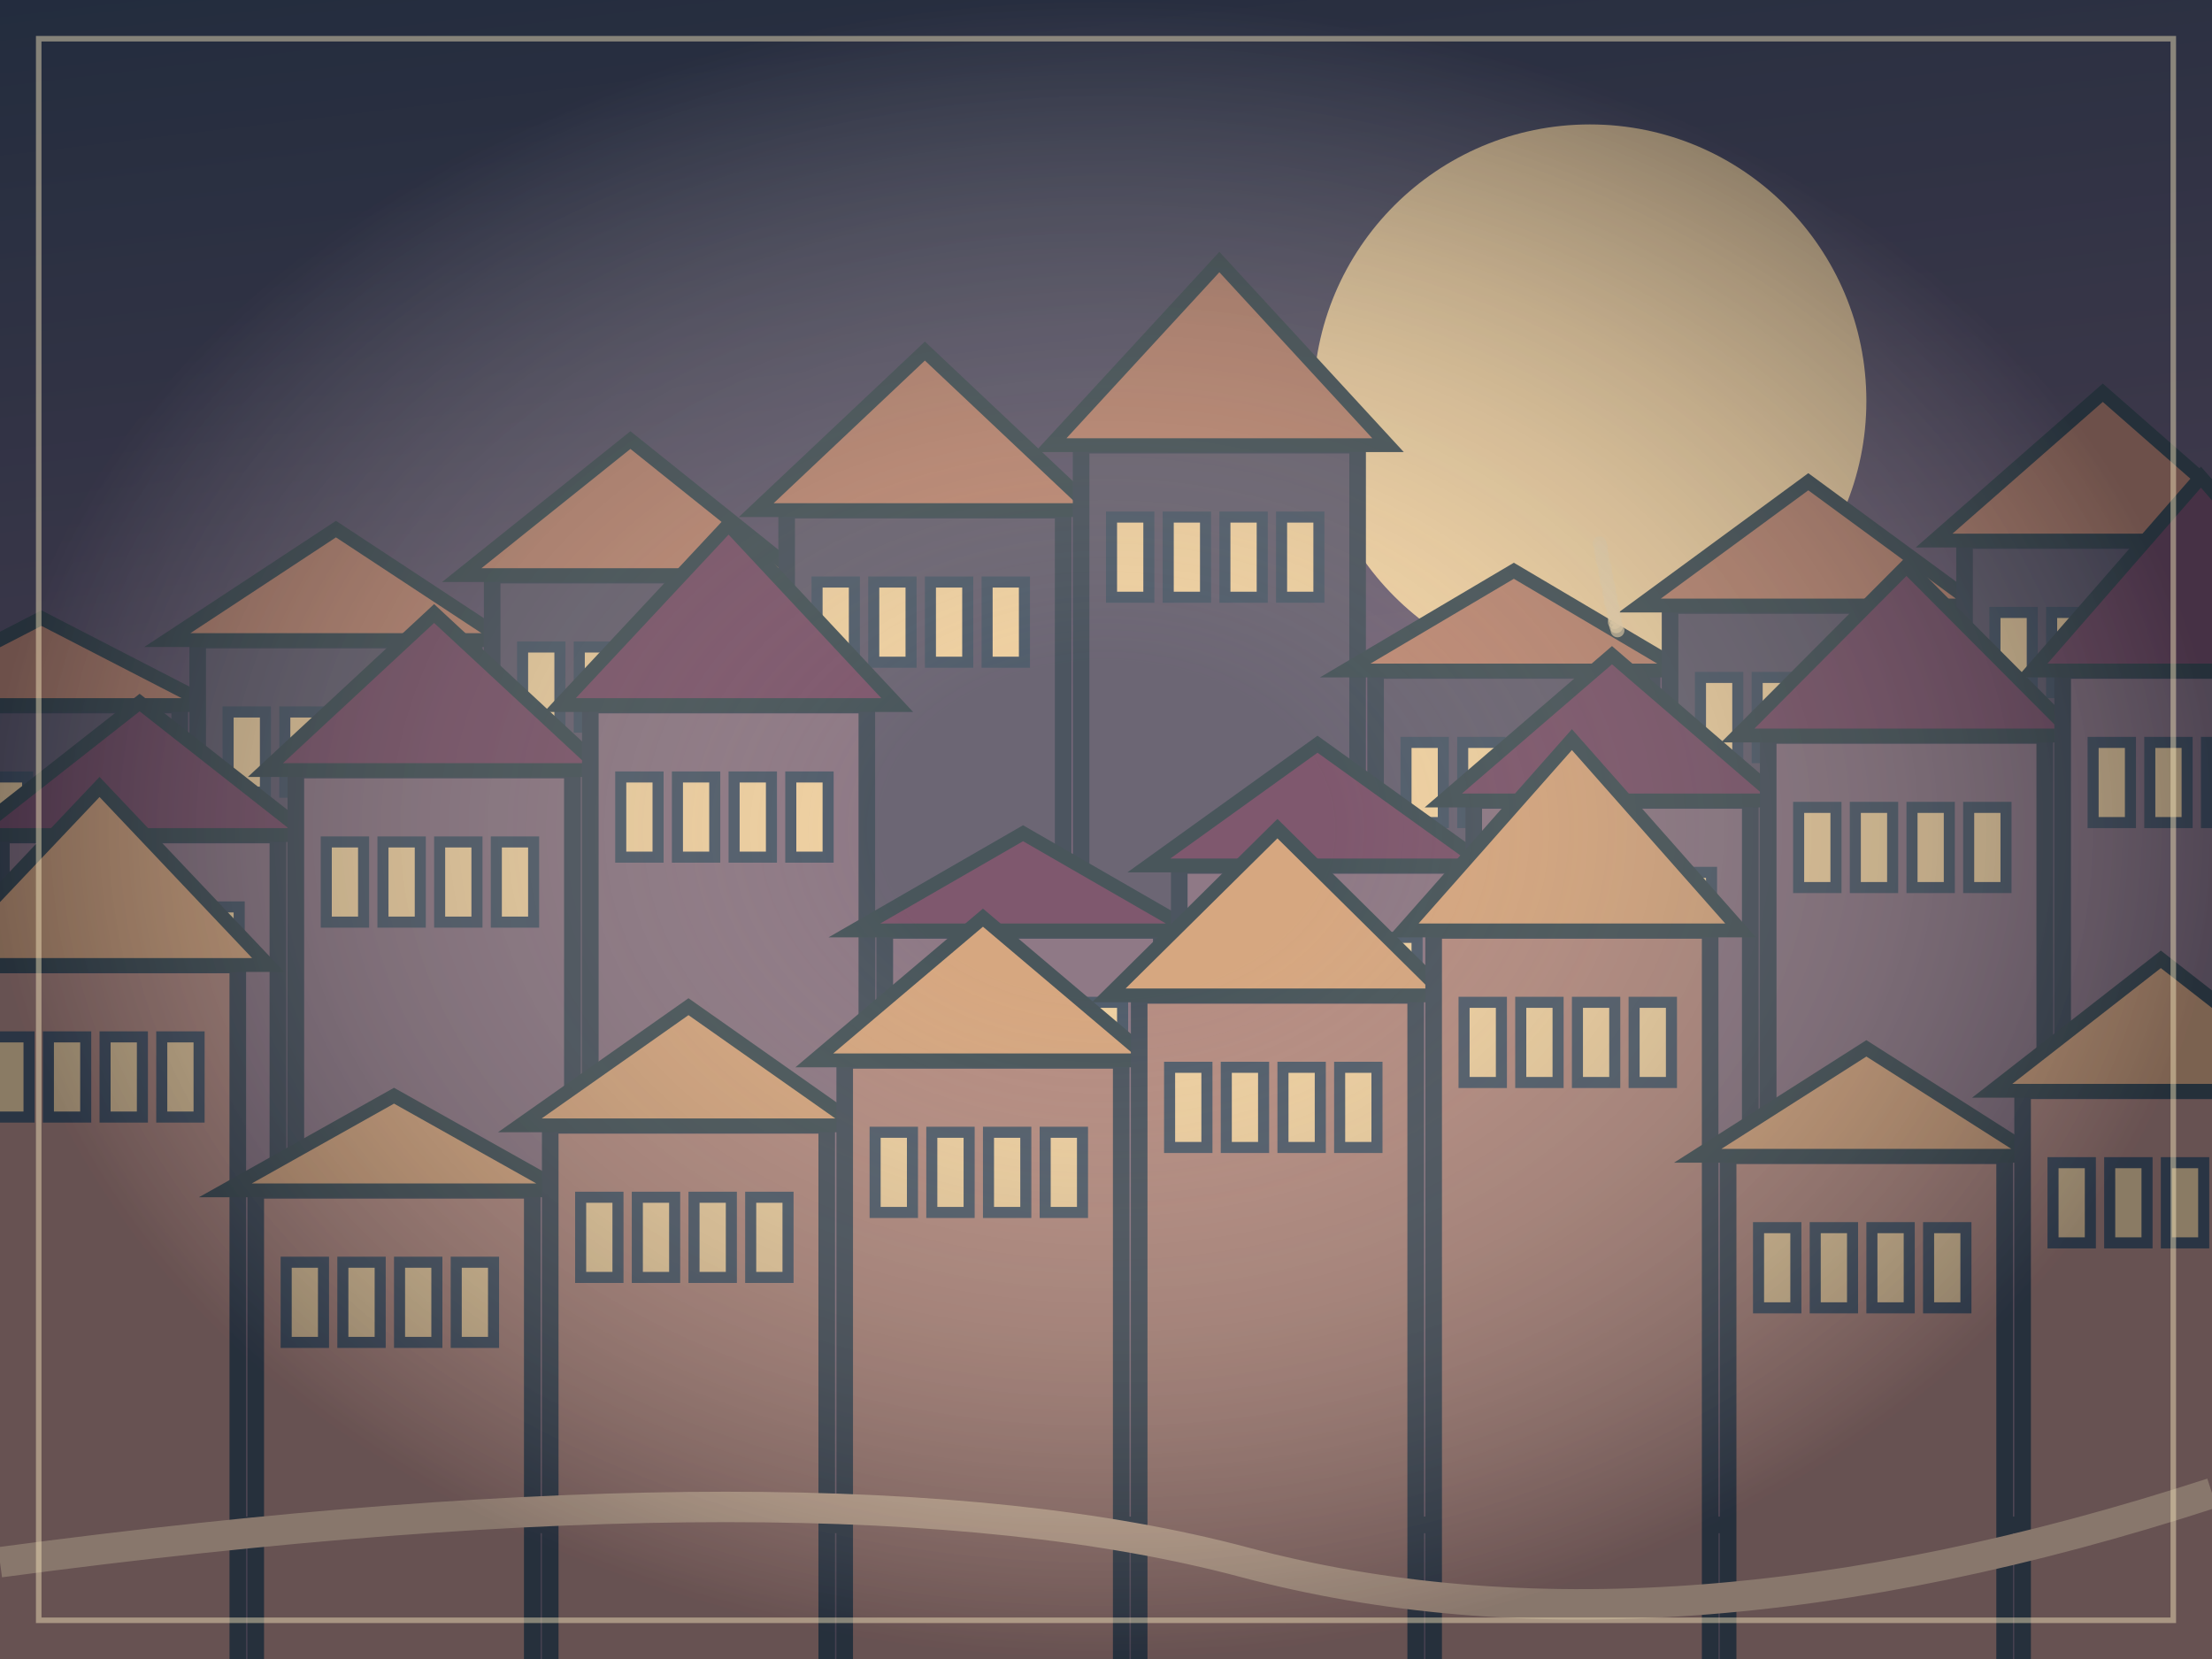
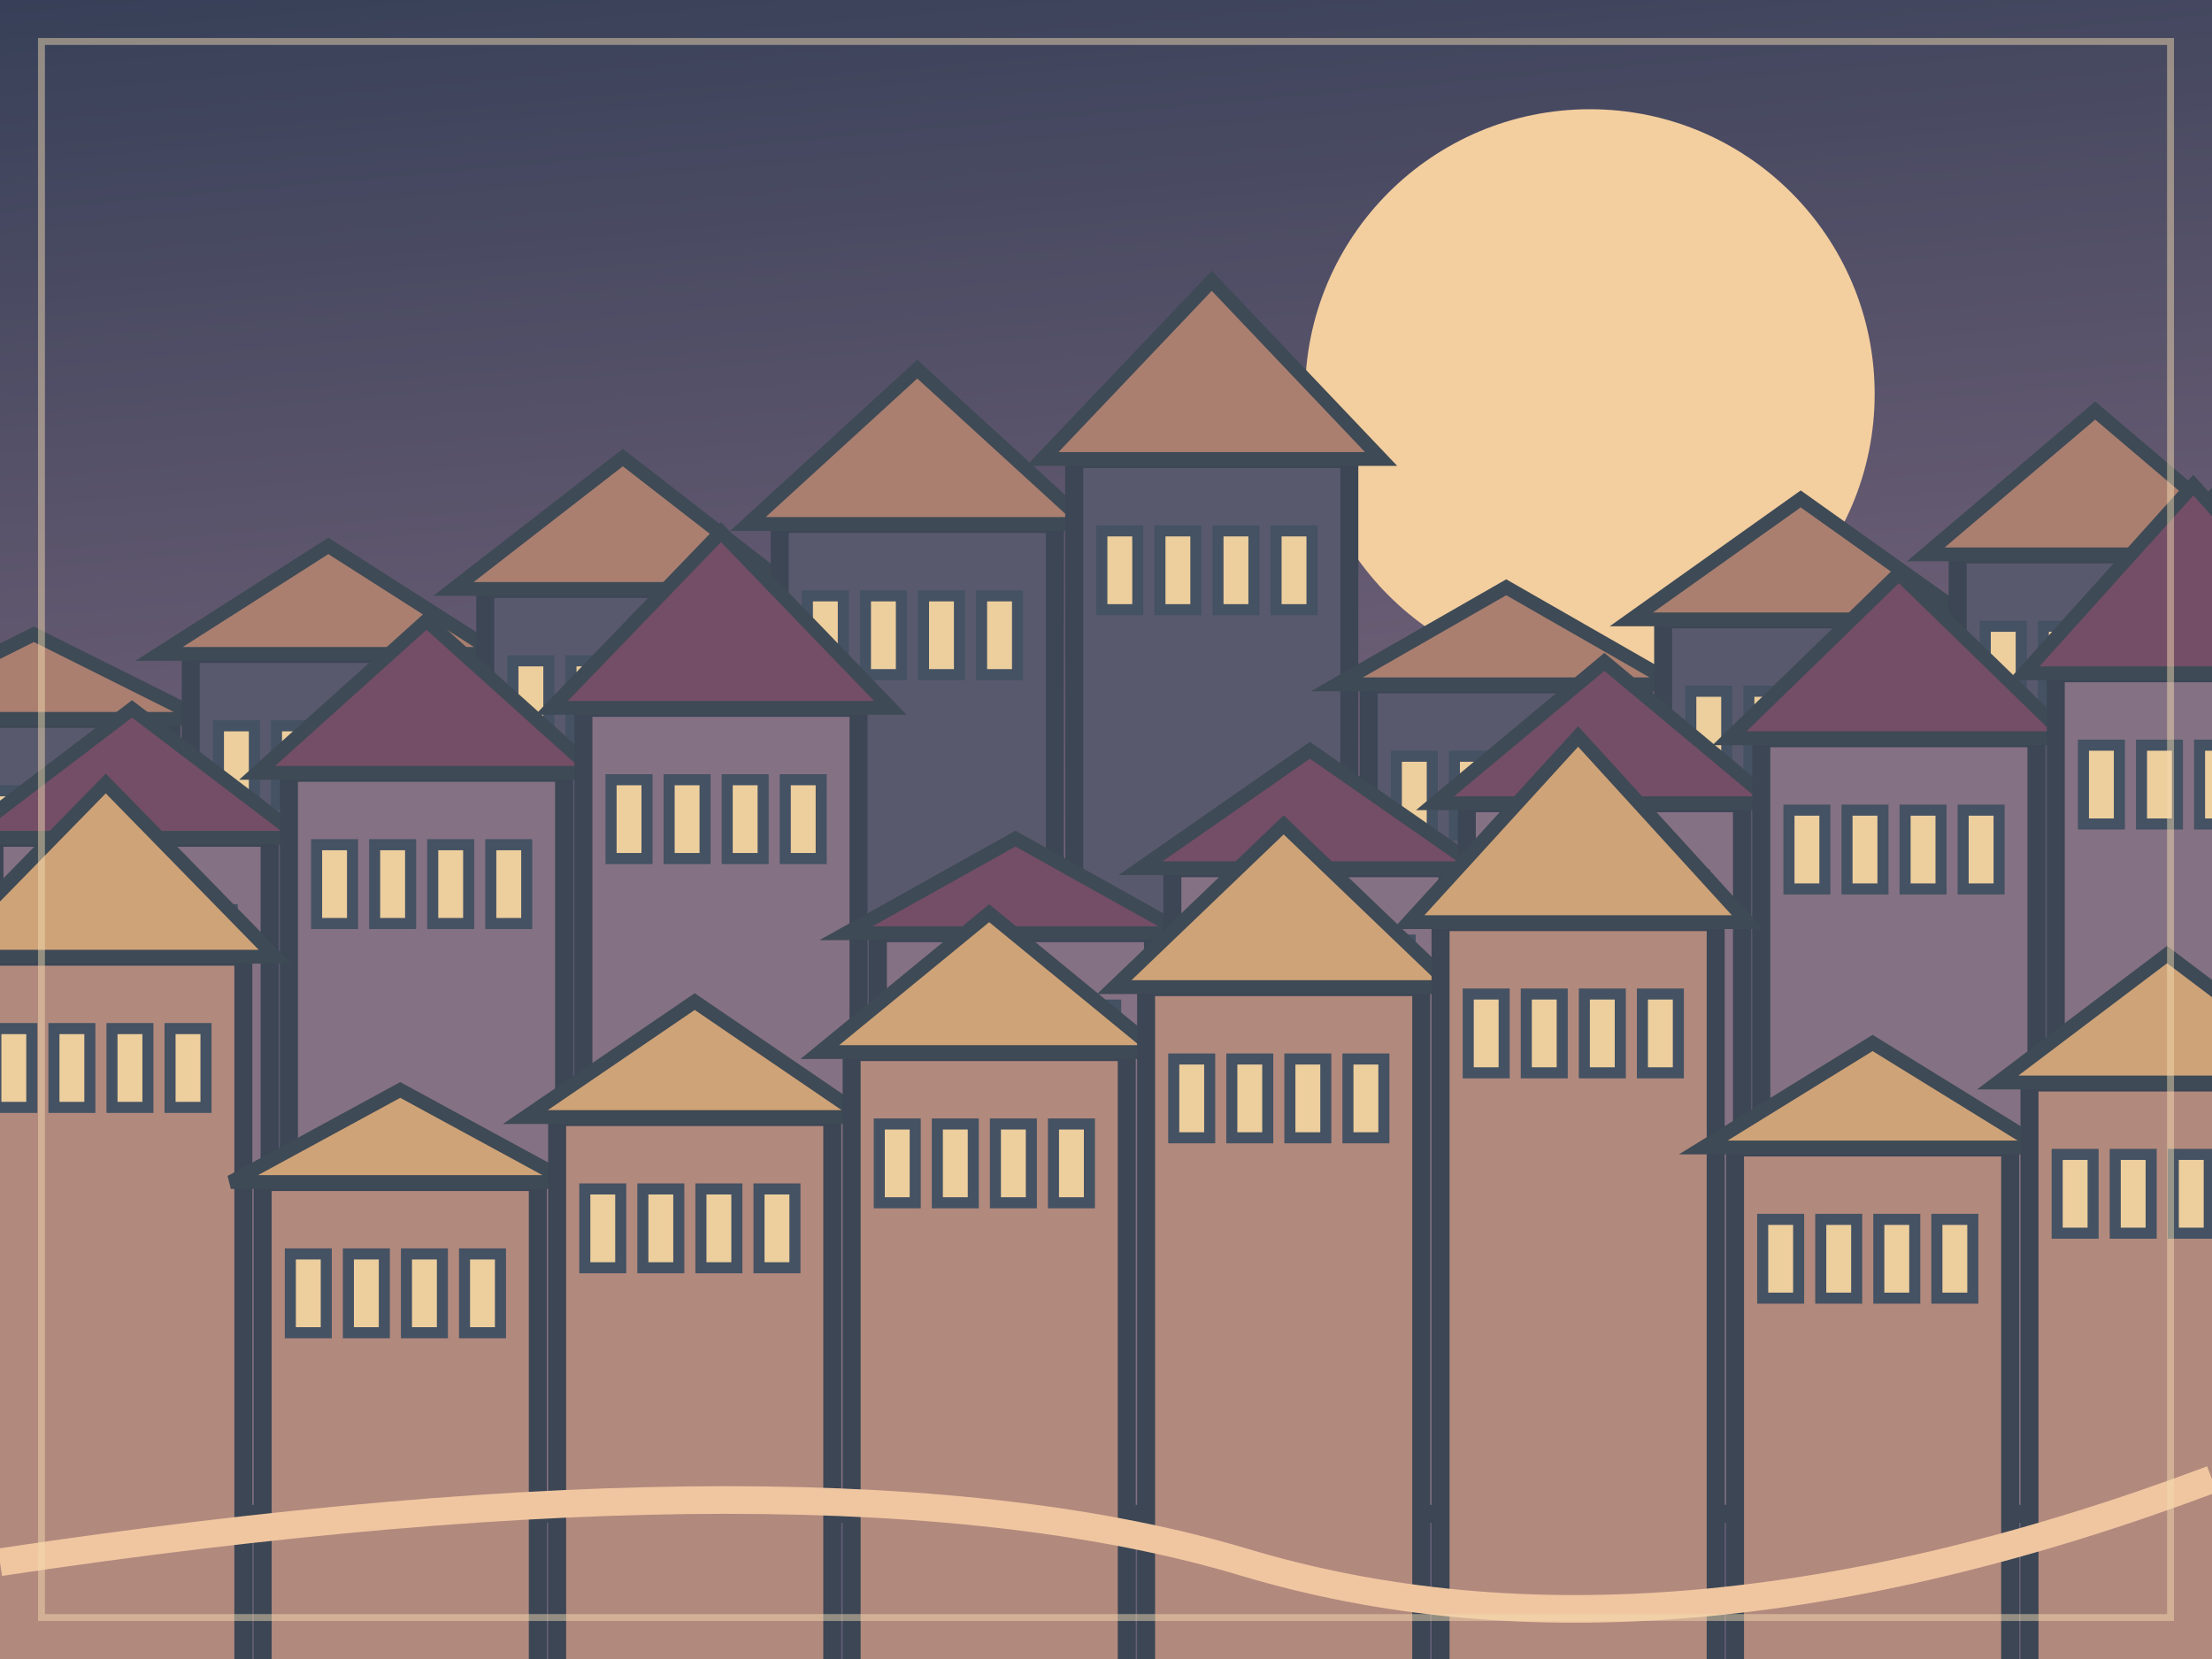
<svg xmlns="http://www.w3.org/2000/svg" width="1600" height="1200" viewBox="0 0 1600 1200">
  <defs>
-     <linearGradient id="bg" x2=".16" y2="1">
-       <stop stop-color="#384359" />
-       <stop offset=".55" stop-color="#715e75" />
-       <stop offset="1" stop-color="#ca9089" />
+     <linearGradient id="sky" x2=".12" y2="1">
+       <stop stop-color="#374058" />
+       <stop offset=".54" stop-color="#716178" />
+       <stop offset="1" stop-color="#cd9792" />
    </linearGradient>
-     <radialGradient id="vignette">
-       <stop offset=".2" stop-color="#fff4d5" stop-opacity=".07" />
-       <stop offset="1" stop-color="#080d19" stop-opacity=".43" />
-     </radialGradient>
  </defs>
-   <rect width="1600" height="1200" fill="url(#bg)" />
-   <circle cx="1150" cy="290" r="200" fill="#f0d0a1" />
-   <path d="M0 690Q280 615 520 727.5T1060 690T1600 710V1200H0Z" fill="#756879" />
-   <g>
-     <rect x="-70" y="510" width="200" height="410" fill="#615b6d" stroke="#3e4957" stroke-width="12" />
-     <path d="M-92 510L30 447.1 152 510Z" fill="#ba836f" stroke="#3b4a52" stroke-width="10" />
-     <rect x="-48" y="562" width="27" height="58" fill="#edcd9d" stroke="#445264" stroke-width="8" />
-     <rect x="-7" y="562" width="27" height="58" fill="#edcd9d" stroke="#445264" stroke-width="8" />
-     <rect x="34" y="562" width="27" height="58" fill="#edcd9d" stroke="#445264" stroke-width="8" />
-     <rect x="75" y="562" width="27" height="58" fill="#edcd9d" stroke="#445264" stroke-width="8" />
-   </g>
-   <g>
-     <rect x="143" y="463" width="200" height="457" fill="#615b6d" stroke="#3e4957" stroke-width="12" />
-     <path d="M121 463L243 382.71 365 463Z" fill="#ba836f" stroke="#3b4a52" stroke-width="10" />
-     <rect x="165" y="515" width="27" height="58" fill="#edcd9d" stroke="#445264" stroke-width="8" />
-     <rect x="206" y="515" width="27" height="58" fill="#edcd9d" stroke="#445264" stroke-width="8" />
-     <rect x="247" y="515" width="27" height="58" fill="#edcd9d" stroke="#445264" stroke-width="8" />
-     <rect x="288" y="515" width="27" height="58" fill="#edcd9d" stroke="#445264" stroke-width="8" />
-   </g>
-   <g>
-     <rect x="356" y="416" width="200" height="504" fill="#615b6d" stroke="#3e4957" stroke-width="12" />
-     <path d="M334 416L456 318.32 578 416Z" fill="#ba836f" stroke="#3b4a52" stroke-width="10" />
-     <rect x="378" y="468" width="27" height="58" fill="#edcd9d" stroke="#445264" stroke-width="8" />
-     <rect x="419" y="468" width="27" height="58" fill="#edcd9d" stroke="#445264" stroke-width="8" />
-     <rect x="460" y="468" width="27" height="58" fill="#edcd9d" stroke="#445264" stroke-width="8" />
-     <rect x="501" y="468" width="27" height="58" fill="#edcd9d" stroke="#445264" stroke-width="8" />
-   </g>
-   <g>
-     <rect x="569" y="369" width="200" height="551" fill="#615b6d" stroke="#3e4957" stroke-width="12" />
-     <path d="M547 369L669 253.93 791 369Z" fill="#ba836f" stroke="#3b4a52" stroke-width="10" />
-     <rect x="591" y="421" width="27" height="58" fill="#edcd9d" stroke="#445264" stroke-width="8" />
-     <rect x="632" y="421" width="27" height="58" fill="#edcd9d" stroke="#445264" stroke-width="8" />
-     <rect x="673" y="421" width="27" height="58" fill="#edcd9d" stroke="#445264" stroke-width="8" />
-     <rect x="714" y="421" width="27" height="58" fill="#edcd9d" stroke="#445264" stroke-width="8" />
-   </g>
-   <g>
-     <rect x="782" y="322" width="200" height="598" fill="#615b6d" stroke="#3e4957" stroke-width="12" />
-     <path d="M760 322L882 189.54 1004 322Z" fill="#ba836f" stroke="#3b4a52" stroke-width="10" />
-     <rect x="804" y="374" width="27" height="58" fill="#edcd9d" stroke="#445264" stroke-width="8" />
-     <rect x="845" y="374" width="27" height="58" fill="#edcd9d" stroke="#445264" stroke-width="8" />
-     <rect x="886" y="374" width="27" height="58" fill="#edcd9d" stroke="#445264" stroke-width="8" />
-     <rect x="927" y="374" width="27" height="58" fill="#edcd9d" stroke="#445264" stroke-width="8" />
-   </g>
-   <g>
-     <rect x="995" y="485" width="200" height="435" fill="#615b6d" stroke="#3e4957" stroke-width="12" />
-     <path d="M973 485L1095 412.85 1217 485Z" fill="#ba836f" stroke="#3b4a52" stroke-width="10" />
-     <rect x="1017" y="537" width="27" height="58" fill="#edcd9d" stroke="#445264" stroke-width="8" />
-     <rect x="1058" y="537" width="27" height="58" fill="#edcd9d" stroke="#445264" stroke-width="8" />
-     <rect x="1099" y="537" width="27" height="58" fill="#edcd9d" stroke="#445264" stroke-width="8" />
-     <rect x="1140" y="537" width="27" height="58" fill="#edcd9d" stroke="#445264" stroke-width="8" />
-   </g>
-   <g>
-     <rect x="1208" y="438" width="200" height="482" fill="#615b6d" stroke="#3e4957" stroke-width="12" />
-     <path d="M1186 438L1308 348.46 1430 438Z" fill="#ba836f" stroke="#3b4a52" stroke-width="10" />
-     <rect x="1230" y="490" width="27" height="58" fill="#edcd9d" stroke="#445264" stroke-width="8" />
-     <rect x="1271" y="490" width="27" height="58" fill="#edcd9d" stroke="#445264" stroke-width="8" />
-     <rect x="1312" y="490" width="27" height="58" fill="#edcd9d" stroke="#445264" stroke-width="8" />
-     <rect x="1353" y="490" width="27" height="58" fill="#edcd9d" stroke="#445264" stroke-width="8" />
-   </g>
-   <g>
-     <rect x="1421" y="391" width="200" height="529" fill="#615b6d" stroke="#3e4957" stroke-width="12" />
-     <path d="M1399 391L1521 284.07 1643 391Z" fill="#ba836f" stroke="#3b4a52" stroke-width="10" />
-     <rect x="1443" y="443" width="27" height="58" fill="#edcd9d" stroke="#445264" stroke-width="8" />
-     <rect x="1484" y="443" width="27" height="58" fill="#edcd9d" stroke="#445264" stroke-width="8" />
-     <rect x="1525" y="443" width="27" height="58" fill="#edcd9d" stroke="#445264" stroke-width="8" />
-     <rect x="1566" y="443" width="27" height="58" fill="#edcd9d" stroke="#445264" stroke-width="8" />
-   </g>
-   <g>
-     <rect x="1634" y="344" width="200" height="576" fill="#615b6d" stroke="#3e4957" stroke-width="12" />
-     <path d="M1612 344L1734 219.68 1856 344Z" fill="#ba836f" stroke="#3b4a52" stroke-width="10" />
-     <rect x="1656" y="396" width="27" height="58" fill="#edcd9d" stroke="#445264" stroke-width="8" />
-     <rect x="1697" y="396" width="27" height="58" fill="#edcd9d" stroke="#445264" stroke-width="8" />
-     <rect x="1738" y="396" width="27" height="58" fill="#edcd9d" stroke="#445264" stroke-width="8" />
-     <rect x="1779" y="396" width="27" height="58" fill="#edcd9d" stroke="#445264" stroke-width="8" />
-   </g>
-   <g>
-     <rect x="1" y="604" width="200" height="499" fill="#867080" stroke="#3e4957" stroke-width="12" />
-     <path d="M-21 604L101 508.17 223 604Z" fill="#754c66" stroke="#3b4a52" stroke-width="10" />
-     <rect x="23" y="656" width="27" height="58" fill="#edcd9d" stroke="#445264" stroke-width="8" />
-     <rect x="64" y="656" width="27" height="58" fill="#edcd9d" stroke="#445264" stroke-width="8" />
-     <rect x="105" y="656" width="27" height="58" fill="#edcd9d" stroke="#445264" stroke-width="8" />
-     <rect x="146" y="656" width="27" height="58" fill="#edcd9d" stroke="#445264" stroke-width="8" />
-   </g>
-   <g>
-     <rect x="214" y="557" width="200" height="546" fill="#867080" stroke="#3e4957" stroke-width="12" />
-     <path d="M192 557L314 443.78 436 557Z" fill="#754c66" stroke="#3b4a52" stroke-width="10" />
-     <rect x="236" y="609" width="27" height="58" fill="#edcd9d" stroke="#445264" stroke-width="8" />
-     <rect x="277" y="609" width="27" height="58" fill="#edcd9d" stroke="#445264" stroke-width="8" />
-     <rect x="318" y="609" width="27" height="58" fill="#edcd9d" stroke="#445264" stroke-width="8" />
-     <rect x="359" y="609" width="27" height="58" fill="#edcd9d" stroke="#445264" stroke-width="8" />
-   </g>
-   <g>
-     <rect x="427" y="510" width="200" height="593" fill="#867080" stroke="#3e4957" stroke-width="12" />
-     <path d="M405 510L527 379.39 649 510Z" fill="#754c66" stroke="#3b4a52" stroke-width="10" />
-     <rect x="449" y="562" width="27" height="58" fill="#edcd9d" stroke="#445264" stroke-width="8" />
-     <rect x="490" y="562" width="27" height="58" fill="#edcd9d" stroke="#445264" stroke-width="8" />
-     <rect x="531" y="562" width="27" height="58" fill="#edcd9d" stroke="#445264" stroke-width="8" />
-     <rect x="572" y="562" width="27" height="58" fill="#edcd9d" stroke="#445264" stroke-width="8" />
-   </g>
-   <g>
-     <rect x="640" y="673" width="200" height="430" fill="#867080" stroke="#3e4957" stroke-width="12" />
-     <path d="M618 673L740 602.7 862 673Z" fill="#754c66" stroke="#3b4a52" stroke-width="10" />
-     <rect x="662" y="725" width="27" height="58" fill="#edcd9d" stroke="#445264" stroke-width="8" />
-     <rect x="703" y="725" width="27" height="58" fill="#edcd9d" stroke="#445264" stroke-width="8" />
-     <rect x="744" y="725" width="27" height="58" fill="#edcd9d" stroke="#445264" stroke-width="8" />
-     <rect x="785" y="725" width="27" height="58" fill="#edcd9d" stroke="#445264" stroke-width="8" />
-   </g>
-   <g>
-     <rect x="853" y="626" width="200" height="477" fill="#867080" stroke="#3e4957" stroke-width="12" />
-     <path d="M831 626L953 538.31 1075 626Z" fill="#754c66" stroke="#3b4a52" stroke-width="10" />
-     <rect x="875" y="678" width="27" height="58" fill="#edcd9d" stroke="#445264" stroke-width="8" />
-     <rect x="916" y="678" width="27" height="58" fill="#edcd9d" stroke="#445264" stroke-width="8" />
-     <rect x="957" y="678" width="27" height="58" fill="#edcd9d" stroke="#445264" stroke-width="8" />
-     <rect x="998" y="678" width="27" height="58" fill="#edcd9d" stroke="#445264" stroke-width="8" />
-   </g>
-   <g>
-     <rect x="1066" y="579" width="200" height="524" fill="#867080" stroke="#3e4957" stroke-width="12" />
-     <path d="M1044 579L1166 473.92 1288 579Z" fill="#754c66" stroke="#3b4a52" stroke-width="10" />
-     <rect x="1088" y="631" width="27" height="58" fill="#edcd9d" stroke="#445264" stroke-width="8" />
-     <rect x="1129" y="631" width="27" height="58" fill="#edcd9d" stroke="#445264" stroke-width="8" />
-     <rect x="1170" y="631" width="27" height="58" fill="#edcd9d" stroke="#445264" stroke-width="8" />
-     <rect x="1211" y="631" width="27" height="58" fill="#edcd9d" stroke="#445264" stroke-width="8" />
-   </g>
-   <g>
-     <rect x="1279" y="532" width="200" height="571" fill="#867080" stroke="#3e4957" stroke-width="12" />
-     <path d="M1257 532L1379 409.53 1501 532Z" fill="#754c66" stroke="#3b4a52" stroke-width="10" />
-     <rect x="1301" y="584" width="27" height="58" fill="#edcd9d" stroke="#445264" stroke-width="8" />
-     <rect x="1342" y="584" width="27" height="58" fill="#edcd9d" stroke="#445264" stroke-width="8" />
-     <rect x="1383" y="584" width="27" height="58" fill="#edcd9d" stroke="#445264" stroke-width="8" />
-     <rect x="1424" y="584" width="27" height="58" fill="#edcd9d" stroke="#445264" stroke-width="8" />
-   </g>
-   <g>
-     <rect x="1492" y="485" width="200" height="618" fill="#867080" stroke="#3e4957" stroke-width="12" />
-     <path d="M1470 485L1592 345.14 1714 485Z" fill="#754c66" stroke="#3b4a52" stroke-width="10" />
-     <rect x="1514" y="537" width="27" height="58" fill="#edcd9d" stroke="#445264" stroke-width="8" />
-     <rect x="1555" y="537" width="27" height="58" fill="#edcd9d" stroke="#445264" stroke-width="8" />
-     <rect x="1596" y="537" width="27" height="58" fill="#edcd9d" stroke="#445264" stroke-width="8" />
-     <rect x="1637" y="537" width="27" height="58" fill="#edcd9d" stroke="#445264" stroke-width="8" />
-   </g>
-   <g>
-     <rect x="1705" y="648" width="200" height="455" fill="#867080" stroke="#3e4957" stroke-width="12" />
-     <path d="M1683 648L1805 568.45 1927 648Z" fill="#754c66" stroke="#3b4a52" stroke-width="10" />
-     <rect x="1727" y="700" width="27" height="58" fill="#edcd9d" stroke="#445264" stroke-width="8" />
-     <rect x="1768" y="700" width="27" height="58" fill="#edcd9d" stroke="#445264" stroke-width="8" />
-     <rect x="1809" y="700" width="27" height="58" fill="#edcd9d" stroke="#445264" stroke-width="8" />
-     <rect x="1850" y="700" width="27" height="58" fill="#edcd9d" stroke="#445264" stroke-width="8" />
-   </g>
-   <g>
-     <rect x="-28" y="698" width="200" height="588" fill="#b0857c" stroke="#3e4957" stroke-width="12" />
-     <path d="M-50 698L72 569.24 194 698Z" fill="#d3a17a" stroke="#3b4a52" stroke-width="10" />
-     <rect x="-6" y="750" width="27" height="58" fill="#edcd9d" stroke="#445264" stroke-width="8" />
-     <rect x="35" y="750" width="27" height="58" fill="#edcd9d" stroke="#445264" stroke-width="8" />
-     <rect x="76" y="750" width="27" height="58" fill="#edcd9d" stroke="#445264" stroke-width="8" />
-     <rect x="117" y="750" width="27" height="58" fill="#edcd9d" stroke="#445264" stroke-width="8" />
-   </g>
-   <g>
-     <rect x="185" y="861" width="200" height="425" fill="#b0857c" stroke="#3e4957" stroke-width="12" />
-     <path d="M163 861L285 792.55 407 861Z" fill="#d3a17a" stroke="#3b4a52" stroke-width="10" />
-     <rect x="207" y="913" width="27" height="58" fill="#edcd9d" stroke="#445264" stroke-width="8" />
-     <rect x="248" y="913" width="27" height="58" fill="#edcd9d" stroke="#445264" stroke-width="8" />
-     <rect x="289" y="913" width="27" height="58" fill="#edcd9d" stroke="#445264" stroke-width="8" />
-     <rect x="330" y="913" width="27" height="58" fill="#edcd9d" stroke="#445264" stroke-width="8" />
-   </g>
-   <g>
-     <rect x="398" y="814" width="200" height="472" fill="#b0857c" stroke="#3e4957" stroke-width="12" />
-     <path d="M376 814L498 728.16 620 814Z" fill="#d3a17a" stroke="#3b4a52" stroke-width="10" />
-     <rect x="420" y="866" width="27" height="58" fill="#edcd9d" stroke="#445264" stroke-width="8" />
-     <rect x="461" y="866" width="27" height="58" fill="#edcd9d" stroke="#445264" stroke-width="8" />
-     <rect x="502" y="866" width="27" height="58" fill="#edcd9d" stroke="#445264" stroke-width="8" />
-     <rect x="543" y="866" width="27" height="58" fill="#edcd9d" stroke="#445264" stroke-width="8" />
-   </g>
-   <g>
-     <rect x="611" y="767" width="200" height="519" fill="#b0857c" stroke="#3e4957" stroke-width="12" />
-     <path d="M589 767L711 663.77 833 767Z" fill="#d3a17a" stroke="#3b4a52" stroke-width="10" />
-     <rect x="633" y="819" width="27" height="58" fill="#edcd9d" stroke="#445264" stroke-width="8" />
-     <rect x="674" y="819" width="27" height="58" fill="#edcd9d" stroke="#445264" stroke-width="8" />
-     <rect x="715" y="819" width="27" height="58" fill="#edcd9d" stroke="#445264" stroke-width="8" />
-     <rect x="756" y="819" width="27" height="58" fill="#edcd9d" stroke="#445264" stroke-width="8" />
-   </g>
-   <g>
-     <rect x="824" y="720" width="200" height="566" fill="#b0857c" stroke="#3e4957" stroke-width="12" />
-     <path d="M802 720L924 599.38 1046 720Z" fill="#d3a17a" stroke="#3b4a52" stroke-width="10" />
-     <rect x="846" y="772" width="27" height="58" fill="#edcd9d" stroke="#445264" stroke-width="8" />
-     <rect x="887" y="772" width="27" height="58" fill="#edcd9d" stroke="#445264" stroke-width="8" />
-     <rect x="928" y="772" width="27" height="58" fill="#edcd9d" stroke="#445264" stroke-width="8" />
-     <rect x="969" y="772" width="27" height="58" fill="#edcd9d" stroke="#445264" stroke-width="8" />
-   </g>
-   <g>
-     <rect x="1037" y="673" width="200" height="613" fill="#b0857c" stroke="#3e4957" stroke-width="12" />
-     <path d="M1015 673L1137 534.99 1259 673Z" fill="#d3a17a" stroke="#3b4a52" stroke-width="10" />
-     <rect x="1059" y="725" width="27" height="58" fill="#edcd9d" stroke="#445264" stroke-width="8" />
-     <rect x="1100" y="725" width="27" height="58" fill="#edcd9d" stroke="#445264" stroke-width="8" />
-     <rect x="1141" y="725" width="27" height="58" fill="#edcd9d" stroke="#445264" stroke-width="8" />
-     <rect x="1182" y="725" width="27" height="58" fill="#edcd9d" stroke="#445264" stroke-width="8" />
-   </g>
-   <g>
-     <rect x="1250" y="836" width="200" height="450" fill="#b0857c" stroke="#3e4957" stroke-width="12" />
-     <path d="M1228 836L1350 758.3 1472 836Z" fill="#d3a17a" stroke="#3b4a52" stroke-width="10" />
-     <rect x="1272" y="888" width="27" height="58" fill="#edcd9d" stroke="#445264" stroke-width="8" />
-     <rect x="1313" y="888" width="27" height="58" fill="#edcd9d" stroke="#445264" stroke-width="8" />
-     <rect x="1354" y="888" width="27" height="58" fill="#edcd9d" stroke="#445264" stroke-width="8" />
-     <rect x="1395" y="888" width="27" height="58" fill="#edcd9d" stroke="#445264" stroke-width="8" />
-   </g>
-   <g>
-     <rect x="1463" y="789" width="200" height="497" fill="#b0857c" stroke="#3e4957" stroke-width="12" />
-     <path d="M1441 789L1563 693.91 1685 789Z" fill="#d3a17a" stroke="#3b4a52" stroke-width="10" />
-     <rect x="1485" y="841" width="27" height="58" fill="#edcd9d" stroke="#445264" stroke-width="8" />
-     <rect x="1526" y="841" width="27" height="58" fill="#edcd9d" stroke="#445264" stroke-width="8" />
-     <rect x="1567" y="841" width="27" height="58" fill="#edcd9d" stroke="#445264" stroke-width="8" />
-     <rect x="1608" y="841" width="27" height="58" fill="#edcd9d" stroke="#445264" stroke-width="8" />
-   </g>
-   <g>
-     <rect x="1676" y="742" width="200" height="544" fill="#b0857c" stroke="#3e4957" stroke-width="12" />
-     <path d="M1654 742L1776 629.52 1898 742Z" fill="#d3a17a" stroke="#3b4a52" stroke-width="10" />
-     <rect x="1698" y="794" width="27" height="58" fill="#edcd9d" stroke="#445264" stroke-width="8" />
-     <rect x="1739" y="794" width="27" height="58" fill="#edcd9d" stroke="#445264" stroke-width="8" />
-     <rect x="1780" y="794" width="27" height="58" fill="#edcd9d" stroke="#445264" stroke-width="8" />
-     <rect x="1821" y="794" width="27" height="58" fill="#edcd9d" stroke="#445264" stroke-width="8" />
-   </g>
-   <path d="M0 1130Q600 1050 900 1130T1600 1080" stroke="#eac7ab" stroke-width="22" fill="none" />
-   <circle cx="1157" cy="393" r="5" fill="#e9d2aa" opacity="0.66" />
-   <circle cx="1158" cy="396" r="5" fill="#e9d2aa" opacity="0.66" />
-   <circle cx="1158" cy="399" r="5" fill="#e9d2aa" opacity="0.66" />
-   <circle cx="1159" cy="402" r="5" fill="#e9d2aa" opacity="0.66" />
-   <circle cx="1159" cy="405" r="5" fill="#e9d2aa" opacity="0.66" />
-   <circle cx="1160" cy="408" r="5" fill="#e9d2aa" opacity="0.66" />
-   <circle cx="1161" cy="411" r="5" fill="#e9d2aa" opacity="0.66" />
-   <circle cx="1161" cy="414" r="5" fill="#e9d2aa" opacity="0.66" />
-   <circle cx="1162" cy="417" r="5" fill="#e9d2aa" opacity="0.66" />
-   <circle cx="1162" cy="420" r="5" fill="#e9d2aa" opacity="0.66" />
-   <circle cx="1163" cy="423" r="5" fill="#e9d2aa" opacity="0.66" />
-   <circle cx="1164" cy="426" r="5" fill="#e9d2aa" opacity="0.66" />
-   <circle cx="1164" cy="429" r="5" fill="#e9d2aa" opacity="0.66" />
-   <circle cx="1165" cy="432" r="5" fill="#e9d2aa" opacity="0.66" />
-   <circle cx="1165" cy="435" r="5" fill="#e9d2aa" opacity="0.66" />
-   <circle cx="1166" cy="438" r="5" fill="#e9d2aa" opacity="0.66" />
-   <circle cx="1167" cy="441" r="5" fill="#e9d2aa" opacity="0.66" />
-   <circle cx="1167" cy="444" r="5" fill="#e9d2aa" opacity="0.66" />
-   <circle cx="1168" cy="447" r="5" fill="#e9d2aa" opacity="0.66" />
-   <circle cx="1168" cy="450" r="5" fill="#e9d2aa" opacity="0.66" />
-   <circle cx="1169" cy="453" r="5" fill="#e9d2aa" opacity="0.66" />
-   <circle cx="1170" cy="456" r="5" fill="#e9d2aa" opacity="0.66" />
-   <rect width="1600" height="1200" fill="url(#vignette)" pointer-events="none" />
-   <rect x="28" y="28" width="1544" height="1144" fill="none" stroke="#f7e6bd" stroke-width="4" opacity=".46" />
+   <rect width="1600" height="1200" fill="url(#sky)" />
+   <circle cx="1150" cy="285" r="206" fill="#f3ce9f" />
+   <path d="M0 705Q290 580 520 750T1040 705T1600 765V1200H0Z" fill="#676077" />
+   <g>
+     <rect x="-75" y="520" width="199" height="400" fill="#59596d" stroke="#3c4655" stroke-width="13" />
+     <path d="M-98 520L24.5 458.8 147 520Z" fill="#aa7f70" stroke="#3e4a55" stroke-width="10" />
+     <rect x="-55" y="572" width="26" height="57" fill="#edce9d" stroke="#445263" stroke-width="8" />
+     <rect x="-13" y="572" width="26" height="57" fill="#edce9d" stroke="#445263" stroke-width="8" />
+     <rect x="29" y="572" width="26" height="57" fill="#edce9d" stroke="#445263" stroke-width="8" />
+     <rect x="71" y="572" width="26" height="57" fill="#edce9d" stroke="#445263" stroke-width="8" />
+   </g>
+   <g>
+     <rect x="138" y="473" width="199" height="447" fill="#59596d" stroke="#3c4655" stroke-width="13" />
+     <path d="M115 473L237.5 394.88 360 473Z" fill="#aa7f70" stroke="#3e4a55" stroke-width="10" />
+     <rect x="158" y="525" width="26" height="57" fill="#edce9d" stroke="#445263" stroke-width="8" />
+     <rect x="200" y="525" width="26" height="57" fill="#edce9d" stroke="#445263" stroke-width="8" />
+     <rect x="242" y="525" width="26" height="57" fill="#edce9d" stroke="#445263" stroke-width="8" />
+     <rect x="284" y="525" width="26" height="57" fill="#edce9d" stroke="#445263" stroke-width="8" />
+   </g>
+   <g>
+     <rect x="351" y="426" width="199" height="494" fill="#59596d" stroke="#3c4655" stroke-width="13" />
+     <path d="M328 426L450.5 330.96 573 426Z" fill="#aa7f70" stroke="#3e4a55" stroke-width="10" />
+     <rect x="371" y="478" width="26" height="57" fill="#edce9d" stroke="#445263" stroke-width="8" />
+     <rect x="413" y="478" width="26" height="57" fill="#edce9d" stroke="#445263" stroke-width="8" />
+     <rect x="455" y="478" width="26" height="57" fill="#edce9d" stroke="#445263" stroke-width="8" />
+     <rect x="497" y="478" width="26" height="57" fill="#edce9d" stroke="#445263" stroke-width="8" />
+   </g>
+   <g>
+     <rect x="564" y="379" width="199" height="541" fill="#59596d" stroke="#3c4655" stroke-width="13" />
+     <path d="M541 379L663.5 267.04 786 379Z" fill="#aa7f70" stroke="#3e4a55" stroke-width="10" />
+     <rect x="584" y="431" width="26" height="57" fill="#edce9d" stroke="#445263" stroke-width="8" />
+     <rect x="626" y="431" width="26" height="57" fill="#edce9d" stroke="#445263" stroke-width="8" />
+     <rect x="668" y="431" width="26" height="57" fill="#edce9d" stroke="#445263" stroke-width="8" />
+     <rect x="710" y="431" width="26" height="57" fill="#edce9d" stroke="#445263" stroke-width="8" />
+   </g>
+   <g>
+     <rect x="777" y="332" width="199" height="588" fill="#59596d" stroke="#3c4655" stroke-width="13" />
+     <path d="M754 332L876.5 203.12 999 332Z" fill="#aa7f70" stroke="#3e4a55" stroke-width="10" />
+     <rect x="797" y="384" width="26" height="57" fill="#edce9d" stroke="#445263" stroke-width="8" />
+     <rect x="839" y="384" width="26" height="57" fill="#edce9d" stroke="#445263" stroke-width="8" />
+     <rect x="881" y="384" width="26" height="57" fill="#edce9d" stroke="#445263" stroke-width="8" />
+     <rect x="923" y="384" width="26" height="57" fill="#edce9d" stroke="#445263" stroke-width="8" />
+   </g>
+   <g>
+     <rect x="990" y="495" width="199" height="425" fill="#59596d" stroke="#3c4655" stroke-width="13" />
+     <path d="M967 495L1089.5 424.8 1212 495Z" fill="#aa7f70" stroke="#3e4a55" stroke-width="10" />
+     <rect x="1010" y="547" width="26" height="57" fill="#edce9d" stroke="#445263" stroke-width="8" />
+     <rect x="1052" y="547" width="26" height="57" fill="#edce9d" stroke="#445263" stroke-width="8" />
+     <rect x="1094" y="547" width="26" height="57" fill="#edce9d" stroke="#445263" stroke-width="8" />
+     <rect x="1136" y="547" width="26" height="57" fill="#edce9d" stroke="#445263" stroke-width="8" />
+   </g>
+   <g>
+     <rect x="1203" y="448" width="199" height="472" fill="#59596d" stroke="#3c4655" stroke-width="13" />
+     <path d="M1180 448L1302.5 360.88 1425 448Z" fill="#aa7f70" stroke="#3e4a55" stroke-width="10" />
+     <rect x="1223" y="500" width="26" height="57" fill="#edce9d" stroke="#445263" stroke-width="8" />
+     <rect x="1265" y="500" width="26" height="57" fill="#edce9d" stroke="#445263" stroke-width="8" />
+     <rect x="1307" y="500" width="26" height="57" fill="#edce9d" stroke="#445263" stroke-width="8" />
+     <rect x="1349" y="500" width="26" height="57" fill="#edce9d" stroke="#445263" stroke-width="8" />
+   </g>
+   <g>
+     <rect x="1416" y="401" width="199" height="519" fill="#59596d" stroke="#3c4655" stroke-width="13" />
+     <path d="M1393 401L1515.5 296.96 1638 401Z" fill="#aa7f70" stroke="#3e4a55" stroke-width="10" />
+     <rect x="1436" y="453" width="26" height="57" fill="#edce9d" stroke="#445263" stroke-width="8" />
+     <rect x="1478" y="453" width="26" height="57" fill="#edce9d" stroke="#445263" stroke-width="8" />
+     <rect x="1520" y="453" width="26" height="57" fill="#edce9d" stroke="#445263" stroke-width="8" />
+     <rect x="1562" y="453" width="26" height="57" fill="#edce9d" stroke="#445263" stroke-width="8" />
+   </g>
+   <g>
+     <rect x="1629" y="354" width="199" height="566" fill="#59596d" stroke="#3c4655" stroke-width="13" />
+     <path d="M1606 354L1728.5 233.04 1851 354Z" fill="#aa7f70" stroke="#3e4a55" stroke-width="10" />
+     <rect x="1649" y="406" width="26" height="57" fill="#edce9d" stroke="#445263" stroke-width="8" />
+     <rect x="1691" y="406" width="26" height="57" fill="#edce9d" stroke="#445263" stroke-width="8" />
+     <rect x="1733" y="406" width="26" height="57" fill="#edce9d" stroke="#445263" stroke-width="8" />
+     <rect x="1775" y="406" width="26" height="57" fill="#edce9d" stroke="#445263" stroke-width="8" />
+   </g>
+   <g>
+     <rect x="-4" y="606" width="199" height="489" fill="#847183" stroke="#3c4655" stroke-width="13" />
+     <path d="M-27 606L95.5 512.76 218 606Z" fill="#744e66" stroke="#3e4a55" stroke-width="10" />
+     <rect x="16" y="658" width="26" height="57" fill="#edce9d" stroke="#445263" stroke-width="8" />
+     <rect x="58" y="658" width="26" height="57" fill="#edce9d" stroke="#445263" stroke-width="8" />
+     <rect x="100" y="658" width="26" height="57" fill="#edce9d" stroke="#445263" stroke-width="8" />
+     <rect x="142" y="658" width="26" height="57" fill="#edce9d" stroke="#445263" stroke-width="8" />
+   </g>
+   <g>
+     <rect x="209" y="559" width="199" height="536" fill="#847183" stroke="#3c4655" stroke-width="13" />
+     <path d="M186 559L308.5 448.84 431 559Z" fill="#744e66" stroke="#3e4a55" stroke-width="10" />
+     <rect x="229" y="611" width="26" height="57" fill="#edce9d" stroke="#445263" stroke-width="8" />
+     <rect x="271" y="611" width="26" height="57" fill="#edce9d" stroke="#445263" stroke-width="8" />
+     <rect x="313" y="611" width="26" height="57" fill="#edce9d" stroke="#445263" stroke-width="8" />
+     <rect x="355" y="611" width="26" height="57" fill="#edce9d" stroke="#445263" stroke-width="8" />
+   </g>
+   <g>
+     <rect x="422" y="512" width="199" height="583" fill="#847183" stroke="#3c4655" stroke-width="13" />
+     <path d="M399 512L521.5 384.92 644 512Z" fill="#744e66" stroke="#3e4a55" stroke-width="10" />
+     <rect x="442" y="564" width="26" height="57" fill="#edce9d" stroke="#445263" stroke-width="8" />
+     <rect x="484" y="564" width="26" height="57" fill="#edce9d" stroke="#445263" stroke-width="8" />
+     <rect x="526" y="564" width="26" height="57" fill="#edce9d" stroke="#445263" stroke-width="8" />
+     <rect x="568" y="564" width="26" height="57" fill="#edce9d" stroke="#445263" stroke-width="8" />
+   </g>
+   <g>
+     <rect x="635" y="675" width="199" height="420" fill="#847183" stroke="#3c4655" stroke-width="13" />
+     <path d="M612 675L734.5 606.6 857 675Z" fill="#744e66" stroke="#3e4a55" stroke-width="10" />
+     <rect x="655" y="727" width="26" height="57" fill="#edce9d" stroke="#445263" stroke-width="8" />
+     <rect x="697" y="727" width="26" height="57" fill="#edce9d" stroke="#445263" stroke-width="8" />
+     <rect x="739" y="727" width="26" height="57" fill="#edce9d" stroke="#445263" stroke-width="8" />
+     <rect x="781" y="727" width="26" height="57" fill="#edce9d" stroke="#445263" stroke-width="8" />
+   </g>
+   <g>
+     <rect x="848" y="628" width="199" height="467" fill="#847183" stroke="#3c4655" stroke-width="13" />
+     <path d="M825 628L947.5 542.68 1070 628Z" fill="#744e66" stroke="#3e4a55" stroke-width="10" />
+     <rect x="868" y="680" width="26" height="57" fill="#edce9d" stroke="#445263" stroke-width="8" />
+     <rect x="910" y="680" width="26" height="57" fill="#edce9d" stroke="#445263" stroke-width="8" />
+     <rect x="952" y="680" width="26" height="57" fill="#edce9d" stroke="#445263" stroke-width="8" />
+     <rect x="994" y="680" width="26" height="57" fill="#edce9d" stroke="#445263" stroke-width="8" />
+   </g>
+   <g>
+     <rect x="1061" y="581" width="199" height="514" fill="#847183" stroke="#3c4655" stroke-width="13" />
+     <path d="M1038 581L1160.5 478.76 1283 581Z" fill="#744e66" stroke="#3e4a55" stroke-width="10" />
+     <rect x="1081" y="633" width="26" height="57" fill="#edce9d" stroke="#445263" stroke-width="8" />
+     <rect x="1123" y="633" width="26" height="57" fill="#edce9d" stroke="#445263" stroke-width="8" />
+     <rect x="1165" y="633" width="26" height="57" fill="#edce9d" stroke="#445263" stroke-width="8" />
+     <rect x="1207" y="633" width="26" height="57" fill="#edce9d" stroke="#445263" stroke-width="8" />
+   </g>
+   <g>
+     <rect x="1274" y="534" width="199" height="561" fill="#847183" stroke="#3c4655" stroke-width="13" />
+     <path d="M1251 534L1373.5 414.84 1496 534Z" fill="#744e66" stroke="#3e4a55" stroke-width="10" />
+     <rect x="1294" y="586" width="26" height="57" fill="#edce9d" stroke="#445263" stroke-width="8" />
+     <rect x="1336" y="586" width="26" height="57" fill="#edce9d" stroke="#445263" stroke-width="8" />
+     <rect x="1378" y="586" width="26" height="57" fill="#edce9d" stroke="#445263" stroke-width="8" />
+     <rect x="1420" y="586" width="26" height="57" fill="#edce9d" stroke="#445263" stroke-width="8" />
+   </g>
+   <g>
+     <rect x="1487" y="487" width="199" height="608" fill="#847183" stroke="#3c4655" stroke-width="13" />
+     <path d="M1464 487L1586.5 350.92 1709 487Z" fill="#744e66" stroke="#3e4a55" stroke-width="10" />
+     <rect x="1507" y="539" width="26" height="57" fill="#edce9d" stroke="#445263" stroke-width="8" />
+     <rect x="1549" y="539" width="26" height="57" fill="#edce9d" stroke="#445263" stroke-width="8" />
+     <rect x="1591" y="539" width="26" height="57" fill="#edce9d" stroke="#445263" stroke-width="8" />
+     <rect x="1633" y="539" width="26" height="57" fill="#edce9d" stroke="#445263" stroke-width="8" />
+   </g>
+   <g>
+     <rect x="1700" y="650" width="199" height="445" fill="#847183" stroke="#3c4655" stroke-width="13" />
+     <path d="M1677 650L1799.5 572.6 1922 650Z" fill="#744e66" stroke="#3e4a55" stroke-width="10" />
+     <rect x="1720" y="702" width="26" height="57" fill="#edce9d" stroke="#445263" stroke-width="8" />
+     <rect x="1762" y="702" width="26" height="57" fill="#edce9d" stroke="#445263" stroke-width="8" />
+     <rect x="1804" y="702" width="26" height="57" fill="#edce9d" stroke="#445263" stroke-width="8" />
+     <rect x="1846" y="702" width="26" height="57" fill="#edce9d" stroke="#445263" stroke-width="8" />
+   </g>
+   <g>
+     <rect x="-23" y="692" width="199" height="578" fill="#b2897d" stroke="#3c4655" stroke-width="13" />
+     <path d="M-46 692L76.5 566.72 199 692Z" fill="#cfa378" stroke="#3e4a55" stroke-width="10" />
+     <rect x="-3" y="744" width="26" height="57" fill="#edce9d" stroke="#445263" stroke-width="8" />
+     <rect x="39" y="744" width="26" height="57" fill="#edce9d" stroke="#445263" stroke-width="8" />
+     <rect x="81" y="744" width="26" height="57" fill="#edce9d" stroke="#445263" stroke-width="8" />
+     <rect x="123" y="744" width="26" height="57" fill="#edce9d" stroke="#445263" stroke-width="8" />
+   </g>
+   <g>
+     <rect x="190" y="855" width="199" height="415" fill="#b2897d" stroke="#3c4655" stroke-width="13" />
+     <path d="M167 855L289.5 788.4 412 855Z" fill="#cfa378" stroke="#3e4a55" stroke-width="10" />
+     <rect x="210" y="907" width="26" height="57" fill="#edce9d" stroke="#445263" stroke-width="8" />
+     <rect x="252" y="907" width="26" height="57" fill="#edce9d" stroke="#445263" stroke-width="8" />
+     <rect x="294" y="907" width="26" height="57" fill="#edce9d" stroke="#445263" stroke-width="8" />
+     <rect x="336" y="907" width="26" height="57" fill="#edce9d" stroke="#445263" stroke-width="8" />
+   </g>
+   <g>
+     <rect x="403" y="808" width="199" height="462" fill="#b2897d" stroke="#3c4655" stroke-width="13" />
+     <path d="M380 808L502.5 724.48 625 808Z" fill="#cfa378" stroke="#3e4a55" stroke-width="10" />
+     <rect x="423" y="860" width="26" height="57" fill="#edce9d" stroke="#445263" stroke-width="8" />
+     <rect x="465" y="860" width="26" height="57" fill="#edce9d" stroke="#445263" stroke-width="8" />
+     <rect x="507" y="860" width="26" height="57" fill="#edce9d" stroke="#445263" stroke-width="8" />
+     <rect x="549" y="860" width="26" height="57" fill="#edce9d" stroke="#445263" stroke-width="8" />
+   </g>
+   <g>
+     <rect x="616" y="761" width="199" height="509" fill="#b2897d" stroke="#3c4655" stroke-width="13" />
+     <path d="M593 761L715.5 660.56 838 761Z" fill="#cfa378" stroke="#3e4a55" stroke-width="10" />
+     <rect x="636" y="813" width="26" height="57" fill="#edce9d" stroke="#445263" stroke-width="8" />
+     <rect x="678" y="813" width="26" height="57" fill="#edce9d" stroke="#445263" stroke-width="8" />
+     <rect x="720" y="813" width="26" height="57" fill="#edce9d" stroke="#445263" stroke-width="8" />
+     <rect x="762" y="813" width="26" height="57" fill="#edce9d" stroke="#445263" stroke-width="8" />
+   </g>
+   <g>
+     <rect x="829" y="714" width="199" height="556" fill="#b2897d" stroke="#3c4655" stroke-width="13" />
+     <path d="M806 714L928.5 596.64 1051 714Z" fill="#cfa378" stroke="#3e4a55" stroke-width="10" />
+     <rect x="849" y="766" width="26" height="57" fill="#edce9d" stroke="#445263" stroke-width="8" />
+     <rect x="891" y="766" width="26" height="57" fill="#edce9d" stroke="#445263" stroke-width="8" />
+     <rect x="933" y="766" width="26" height="57" fill="#edce9d" stroke="#445263" stroke-width="8" />
+     <rect x="975" y="766" width="26" height="57" fill="#edce9d" stroke="#445263" stroke-width="8" />
+   </g>
+   <g>
+     <rect x="1042" y="667" width="199" height="603" fill="#b2897d" stroke="#3c4655" stroke-width="13" />
+     <path d="M1019 667L1141.5 532.72 1264 667Z" fill="#cfa378" stroke="#3e4a55" stroke-width="10" />
+     <rect x="1062" y="719" width="26" height="57" fill="#edce9d" stroke="#445263" stroke-width="8" />
+     <rect x="1104" y="719" width="26" height="57" fill="#edce9d" stroke="#445263" stroke-width="8" />
+     <rect x="1146" y="719" width="26" height="57" fill="#edce9d" stroke="#445263" stroke-width="8" />
+     <rect x="1188" y="719" width="26" height="57" fill="#edce9d" stroke="#445263" stroke-width="8" />
+   </g>
+   <g>
+     <rect x="1255" y="830" width="199" height="440" fill="#b2897d" stroke="#3c4655" stroke-width="13" />
+     <path d="M1232 830L1354.5 754.4 1477 830Z" fill="#cfa378" stroke="#3e4a55" stroke-width="10" />
+     <rect x="1275" y="882" width="26" height="57" fill="#edce9d" stroke="#445263" stroke-width="8" />
+     <rect x="1317" y="882" width="26" height="57" fill="#edce9d" stroke="#445263" stroke-width="8" />
+     <rect x="1359" y="882" width="26" height="57" fill="#edce9d" stroke="#445263" stroke-width="8" />
+     <rect x="1401" y="882" width="26" height="57" fill="#edce9d" stroke="#445263" stroke-width="8" />
+   </g>
+   <g>
+     <rect x="1468" y="783" width="199" height="487" fill="#b2897d" stroke="#3c4655" stroke-width="13" />
+     <path d="M1445 783L1567.5 690.48 1690 783Z" fill="#cfa378" stroke="#3e4a55" stroke-width="10" />
+     <rect x="1488" y="835" width="26" height="57" fill="#edce9d" stroke="#445263" stroke-width="8" />
+     <rect x="1530" y="835" width="26" height="57" fill="#edce9d" stroke="#445263" stroke-width="8" />
+     <rect x="1572" y="835" width="26" height="57" fill="#edce9d" stroke="#445263" stroke-width="8" />
+     <rect x="1614" y="835" width="26" height="57" fill="#edce9d" stroke="#445263" stroke-width="8" />
+   </g>
+   <g>
+     <rect x="1681" y="736" width="199" height="534" fill="#b2897d" stroke="#3c4655" stroke-width="13" />
+     <path d="M1658 736L1780.5 626.56 1903 736Z" fill="#cfa378" stroke="#3e4a55" stroke-width="10" />
+     <rect x="1701" y="788" width="26" height="57" fill="#edce9d" stroke="#445263" stroke-width="8" />
+     <rect x="1743" y="788" width="26" height="57" fill="#edce9d" stroke="#445263" stroke-width="8" />
+     <rect x="1785" y="788" width="26" height="57" fill="#edce9d" stroke="#445263" stroke-width="8" />
+     <rect x="1827" y="788" width="26" height="57" fill="#edce9d" stroke="#445263" stroke-width="8" />
+   </g>
+   <path d="M0 1130Q600 1040 900 1130T1600 1070" stroke="#efc6a0" stroke-width="20" fill="none" />
+   <rect x="30" y="30" width="1540" height="1140" fill="none" stroke="#f3dcb2" stroke-width="5" opacity=".48" />
</svg>
